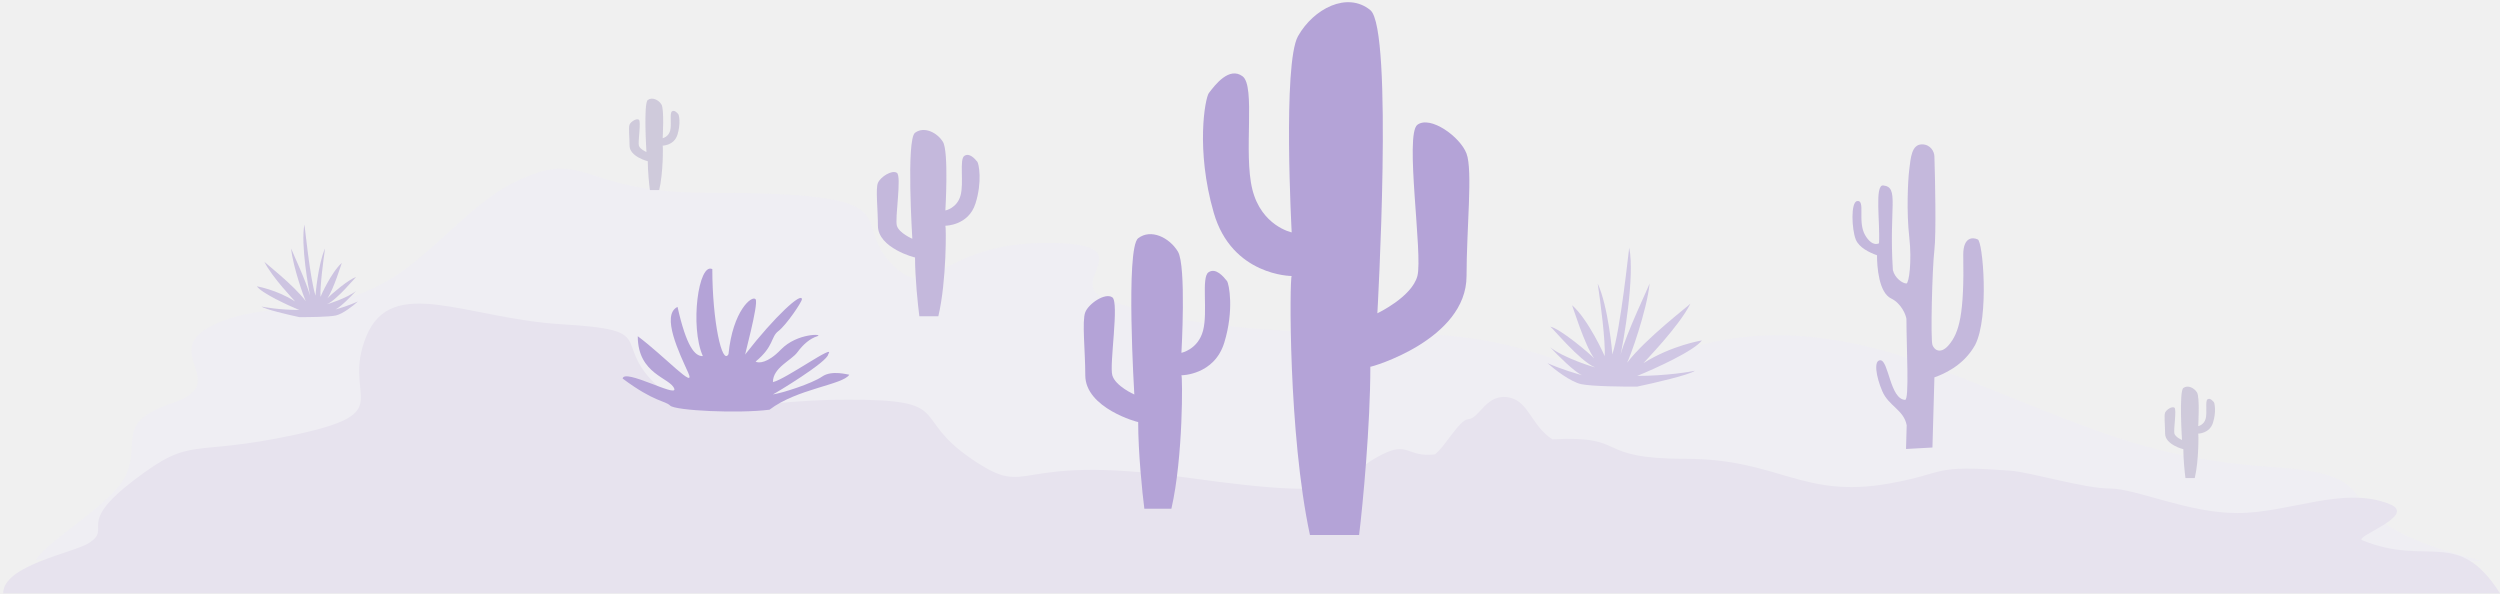
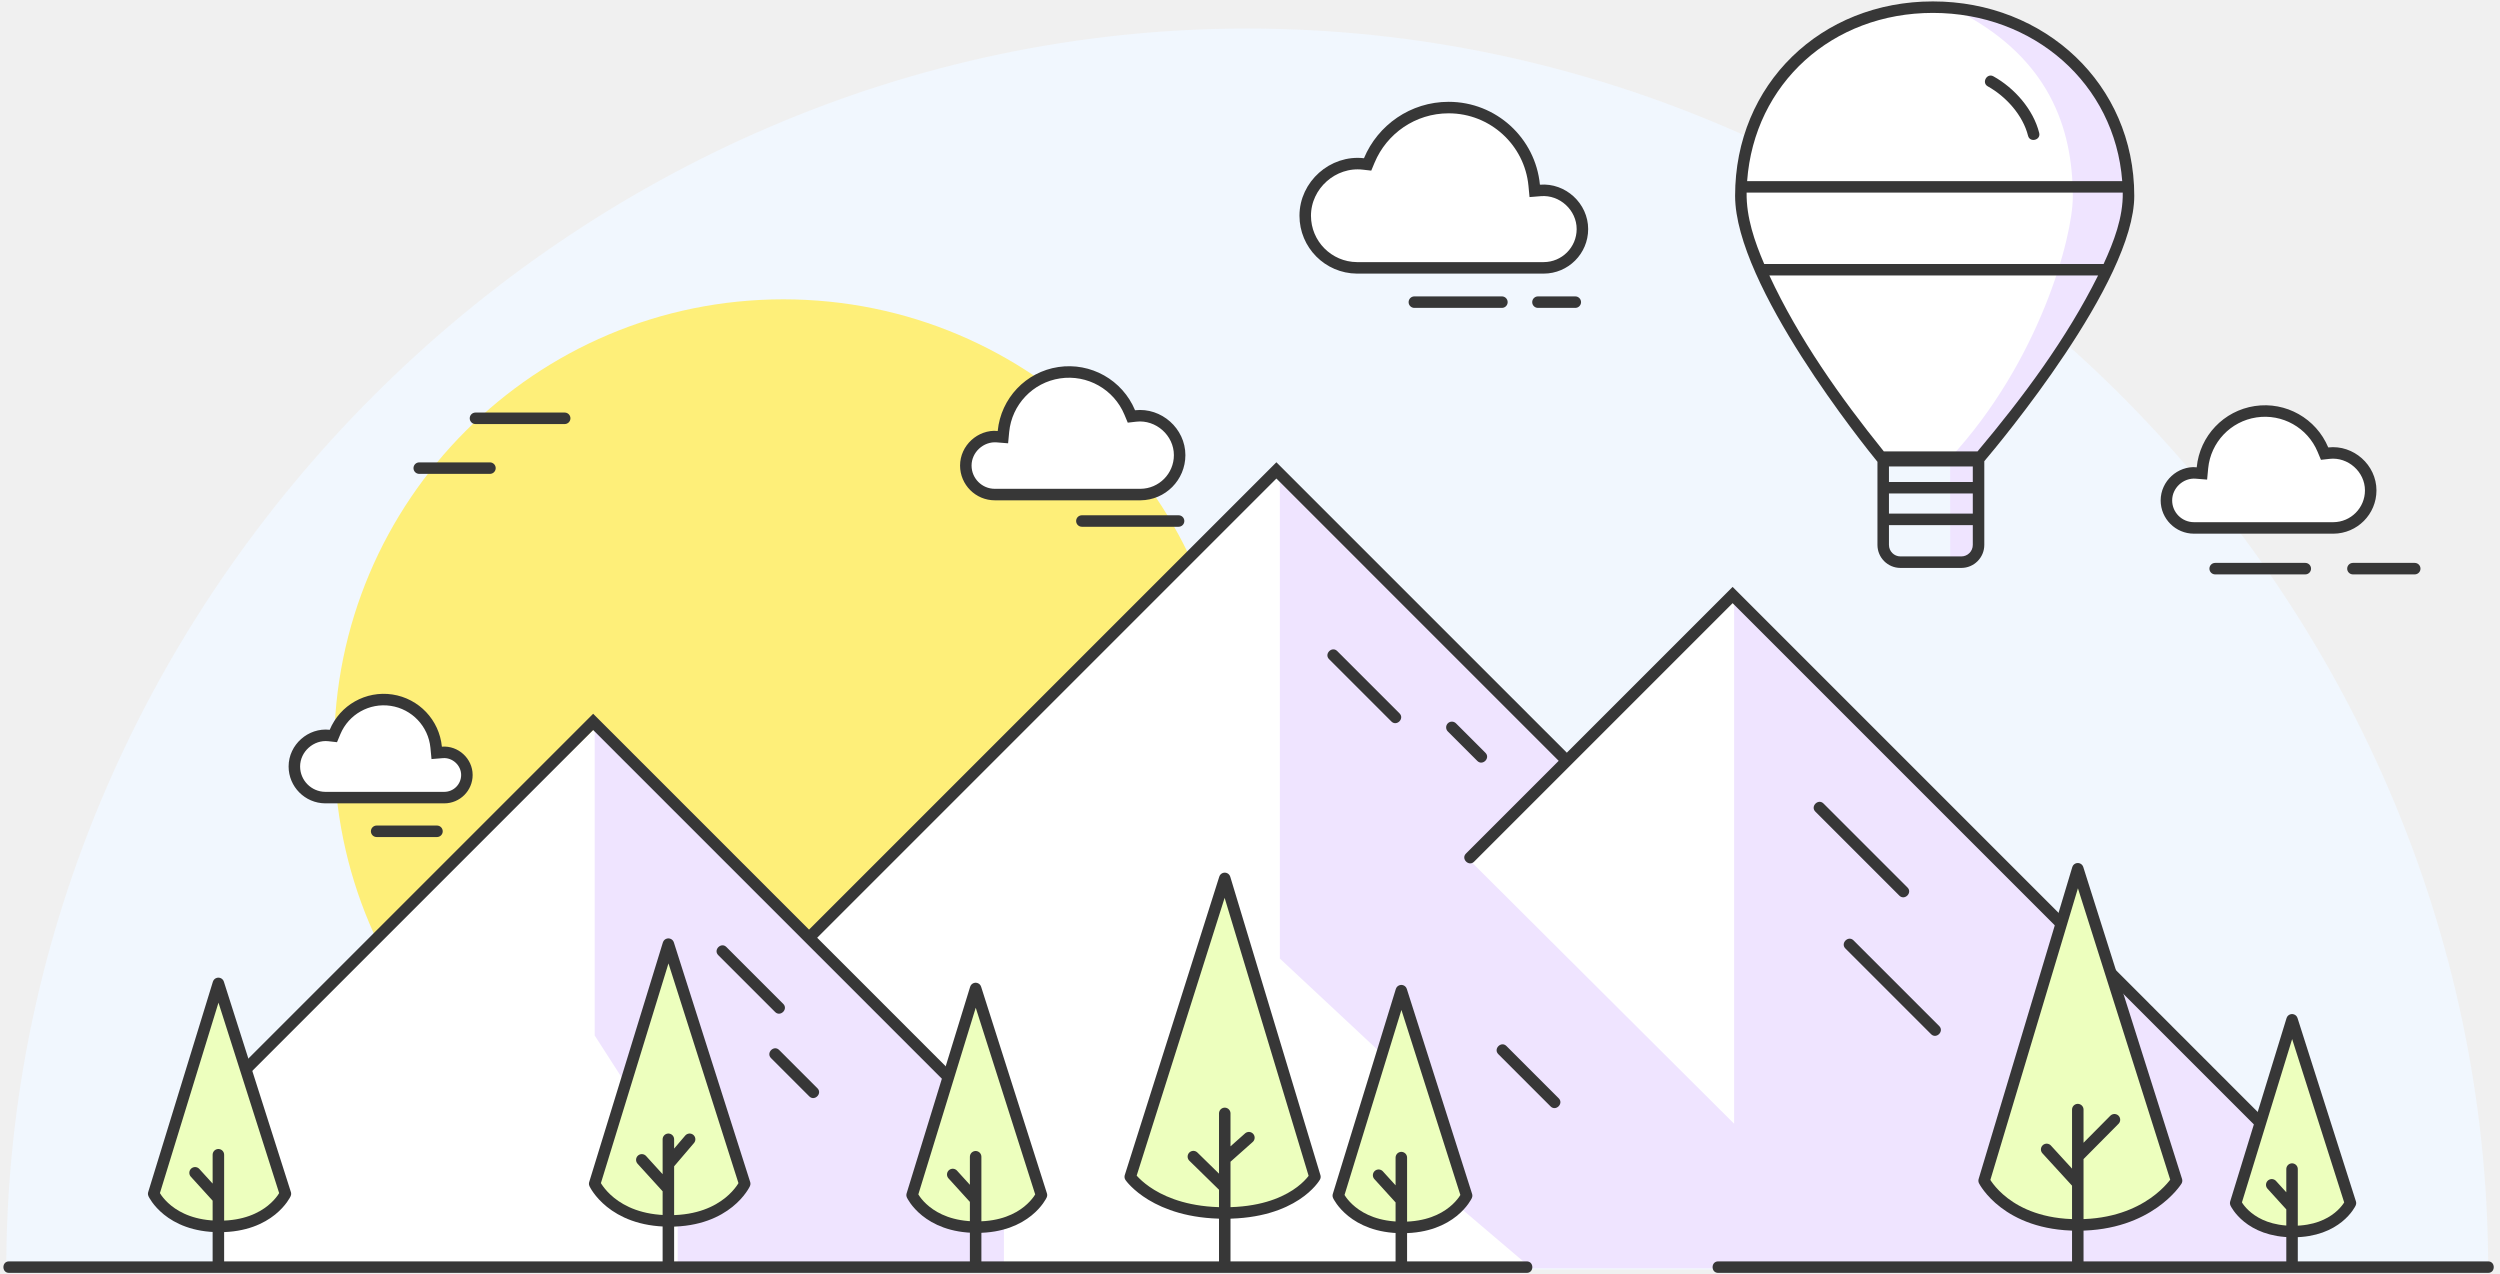
- <svg xmlns="http://www.w3.org/2000/svg" width="476" height="113" viewBox="0 0 476 113" fill="none">
-   <path d="M433.149 88.957C458.558 90.652 438.538 98.269 472.551 106.806L457.01 107.548L6.84 106.557C9.503 102.564 21.555 95.757 23.947 90.528C26.936 83.99 21.645 80.545 33.004 76.671C44.364 72.797 29.957 66.919 40.719 61.835C51.48 56.75 60.663 61.317 74.59 52.978C81.936 48.58 89.817 38.785 97.465 34.936C111.9 27.672 109.708 36.708 134.676 36.708C174.523 36.708 161.699 41.443 169.472 49.918C177.244 58.392 178.257 46.504 198.585 46.262C218.913 46.02 202.552 53.634 210.251 56.75C222.814 61.835 241.068 63.53 266.787 63.53C295.952 63.53 300.829 74.641 312.787 69.556C324.744 64.471 340.906 59.413 369.306 70.309C397.705 81.205 407.739 87.262 433.149 88.957Z" fill="#EFEEF3" />
-   <path d="M449.781 102.869C462.236 107.986 467.985 100.321 476 112.976H459.084H0.603C0.603 107.576 14.102 105.259 16.988 103.363C21.469 100.418 14.226 100.017 25.566 91.377C36.905 82.738 35.813 87.178 56.292 82.75C76.271 78.431 64.875 75.938 69.735 64.058C74.595 52.179 88.76 60.674 107.119 61.754C125.478 62.834 116.559 64.921 124.659 73.02C132.759 81.12 140.884 76.093 161.403 76.093C181.922 76.093 173.08 79.26 184.96 87.359C196.839 95.459 191.498 86.084 226.057 90.944C260.615 95.804 253.465 91.377 263.185 86.518C268.281 83.97 267.831 87.129 273.171 86.518C274.998 85.299 277.831 79.908 279.572 79.806C281.749 79.678 283.029 74.684 287.51 75.718C291.095 76.545 291.607 81.086 295.576 83.647C310.427 82.878 303.106 87.359 320.925 87.359C338.744 87.359 343.078 95.024 359.719 92.057C371.014 90.044 367.386 88.441 382.833 89.63C386.805 89.935 396.819 93.015 401.756 93.015C406.693 93.015 416.583 97.686 425.948 97.686C435.975 97.686 446.254 92.411 455.05 96.009C460.32 98.165 448.101 102.179 449.781 102.869Z" fill="#E7E3EE" />
-   <path d="M230.16 17.733C231.364 16.127 234.037 12.646 236.578 14.52C239.118 16.394 236.712 29.115 238.451 36.079C240.19 43.042 245.937 44.248 245.937 44.248C245.937 44.248 244.2 12.108 247.142 6.886C250.083 1.664 256.5 -1.685 260.913 1.931C265.325 5.547 262.25 59.648 262.25 59.648C262.25 59.648 268.802 56.567 269.871 52.55C270.94 48.534 267.411 25.58 269.871 23.759C272.331 21.938 278.026 26.037 279.23 29.25C280.435 32.463 279.23 43.549 279.23 52.55C279.23 64.736 260.913 69.959 260.913 69.825C260.913 80.967 259.486 96.057 258.773 101.86H249.414C245.269 82.576 245.536 52.818 245.937 52.55C245.937 52.55 234.573 52.55 231.096 40.498C227.619 28.445 229.462 18.665 230.16 17.733Z" fill="#B4A3D7" />
-   <path d="M233.616 53.507C232.955 52.679 231.485 50.885 230.088 51.851C228.691 52.817 230.014 59.374 229.058 62.963C228.102 66.552 224.942 67.174 224.942 67.174C224.942 67.174 225.897 50.608 224.28 47.916C222.663 45.224 219.135 43.499 216.709 45.362C214.283 47.226 215.974 75.111 215.974 75.111C215.974 75.111 212.371 73.523 211.784 71.453C211.196 69.383 213.136 57.552 211.784 56.613C210.431 55.674 207.3 57.787 206.638 59.443C205.976 61.099 206.638 66.813 206.638 71.453C206.638 77.734 216.709 80.426 216.709 80.357C216.709 86.1 217.493 93.877 217.885 96.868H223.031C225.31 86.929 225.163 71.591 224.942 71.453C224.942 71.453 231.19 71.453 233.102 65.241C235.013 59.028 234 53.987 233.616 53.507Z" fill="#B4A3D7" />
-   <path d="M186.086 30.805C185.622 30.243 184.59 29.026 183.61 29.681C182.63 30.336 183.559 34.784 182.888 37.219C182.217 39.653 179.999 40.075 179.999 40.075C179.999 40.075 180.67 28.838 179.535 27.012C178.4 25.186 175.924 24.015 174.222 25.279C172.52 26.544 173.706 45.459 173.706 45.459C173.706 45.459 171.178 44.382 170.766 42.978C170.353 41.574 171.715 33.548 170.766 32.911C169.817 32.275 167.619 33.708 167.155 34.831C166.69 35.955 167.155 39.831 167.155 42.978C167.155 47.238 174.222 49.065 174.222 49.018C174.222 52.913 174.772 58.189 175.047 60.218H178.658C180.257 53.476 180.154 43.072 179.999 42.978C179.999 42.978 184.384 42.978 185.725 38.764C187.067 34.55 186.356 31.13 186.086 30.805Z" fill="#C4B8DC" />
-   <path d="M421.528 76.585C421.3 76.309 420.794 75.712 420.313 76.033C419.832 76.355 420.288 78.537 419.958 79.732C419.629 80.927 418.541 81.134 418.541 81.134C418.541 81.134 418.87 75.619 418.313 74.723C417.756 73.827 416.541 73.253 415.706 73.873C414.87 74.493 415.452 83.776 415.452 83.776C415.452 83.776 414.212 83.248 414.009 82.559C413.807 81.87 414.475 77.931 414.009 77.618C413.544 77.306 412.465 78.009 412.237 78.561C412.009 79.112 412.237 81.014 412.237 82.559C412.237 84.65 415.706 85.546 415.706 85.523C415.706 87.434 415.976 90.024 416.111 91.019H417.883C418.667 87.711 418.617 82.605 418.541 82.559C418.541 82.559 420.693 82.559 421.351 80.491C422.009 78.422 421.66 76.744 421.528 76.585Z" fill="#CFCADB" />
-   <path d="M129.159 21.754C128.931 21.479 128.425 20.881 127.944 21.203C127.463 21.524 127.919 23.707 127.589 24.902C127.26 26.097 126.172 26.304 126.172 26.304C126.172 26.304 126.501 20.789 125.944 19.893C125.387 18.997 124.172 18.422 123.336 19.043C122.501 19.663 123.083 28.946 123.083 28.946C123.083 28.946 121.843 28.418 121.64 27.728C121.438 27.039 122.106 23.101 121.64 22.788C121.175 22.476 120.096 23.179 119.868 23.73C119.64 24.282 119.868 26.184 119.868 27.728C119.868 29.819 123.336 30.715 123.336 30.692C123.336 32.604 123.606 35.194 123.741 36.189H125.514C126.298 32.88 126.248 27.774 126.172 27.728C126.172 27.728 128.323 27.728 128.982 25.66C129.64 23.592 129.291 21.914 129.159 21.754Z" fill="#CFCADB" />
-   <path d="M376.064 65.681C378.794 60.404 377.528 45.77 376.548 45.585C375.651 45.147 373.846 45.094 373.803 48.382C374.019 59.801 373.054 63.319 371.058 65.681C369.547 67.47 368.313 66.709 367.937 65.681C367.56 64.654 367.883 51.18 368.313 47.526C368.658 44.603 368.457 34.375 368.313 29.827C368.313 28.837 367.538 27.486 365.945 27.486C363.954 27.486 363.792 30.113 363.523 32.282C363.254 34.452 362.985 40.389 363.523 45.128C364.061 49.867 363.447 53.977 362.985 53.977C362.263 53.977 360.758 52.954 360.401 51.408C359.639 39.289 361.666 35.647 358.571 35.308C356.884 35.123 358.004 42.418 357.764 46.327C356.636 46.828 355.697 45.752 355.127 44.785C353.62 42.229 355.234 38.048 353.62 38.277C352.325 38.46 352.59 43.722 353.331 45.585C353.953 47.149 355.947 48.086 357.382 48.6C357.382 50.77 357.71 55.69 360.078 56.832C361.973 57.745 362.895 59.92 362.985 60.738C362.985 65.953 363.566 76.307 362.716 76.129C359.885 76.004 359.594 68.65 358.033 68.593C356.706 68.545 357.178 71.672 358.395 74.498C359.612 77.323 362.499 78.06 363.033 80.963L362.908 85.486L367.937 85.207L368.313 71.847C369.82 71.315 373.803 69.75 376.064 65.681Z" fill="#C4B8DC" />
-   <path d="M56.975 59.022C54.689 58.074 49.875 55.845 48.909 54.515C48.822 54.515 52.575 55.084 56.198 57.403C56.155 57.315 51.755 52.765 50.332 49.833C50.289 49.92 55.879 54.206 58.231 57.352C57.901 56.746 55.794 50.872 55.423 47.305C55.421 47.299 55.421 47.296 55.422 47.295C55.422 47.298 55.423 47.302 55.423 47.305C55.497 47.588 58.384 53.753 59.041 56.332C58.746 54.934 57.216 46.433 57.967 42.745C58.01 42.876 59.045 53.202 60.08 56.309C60.037 56.309 60.555 50.27 61.892 47.295C61.547 49.629 60.891 54.742 61.029 56.528C60.986 56.528 63.057 51.846 65.084 50.052C65.042 50.094 63.529 55.11 62.335 56.79C62.97 56.115 66.483 53.079 67.801 52.765C67.586 52.852 64.135 57.14 62.237 57.928C62.237 57.971 66.162 56.746 67.801 55.39C66.829 56.454 64.855 58.452 63.875 58.921C64.588 58.721 66.307 58.221 68.147 57.403C67.298 58.176 65.265 59.792 63.919 60.072C62.574 60.352 58.729 60.393 56.975 60.378C54.861 59.926 50.462 58.89 49.771 58.365C50.332 58.497 53.395 59.022 56.975 59.022Z" fill="#CDC4E1" />
-   <path d="M146.517 78.007C151.737 74.003 160.524 73.267 161.701 71.344C161.714 71.344 161.716 71.34 161.708 71.332C161.706 71.336 161.703 71.34 161.701 71.344C161.485 71.356 158.378 70.412 156.55 71.687C154.615 73.036 148.81 74.883 147.162 75.096C147.52 74.954 157.697 68.846 157.697 67.426C159.273 65.224 149.527 72.255 147.162 72.752C147.162 69.982 150.674 68.633 151.821 67.071C152.967 65.508 154.256 64.443 155.617 64.017C156.979 63.591 151.82 63.307 148.667 66.574C146.144 69.187 144.415 69.178 143.866 68.846C147.413 65.921 146.711 64.161 148.215 63.025C149.72 61.888 152.68 57.491 152.68 56.983C152.68 55.545 147.622 60.124 141.931 67.426C141.429 68.846 144.511 57.83 143.866 56.983C143.221 56.135 139.517 59.117 138.706 67.426C137.488 69.698 135.625 61.102 135.625 51.241C132.988 49.896 131.331 62.215 133.822 67.8C132.317 67.871 130.693 66.002 129.003 58.435C125.776 59.986 129.441 67.426 131.039 70.977C132.596 74.436 126.563 67.852 121.431 64.017C121.431 71.332 127.671 71.9 128.388 74.03C128.961 75.735 118.821 70.101 118.553 72.08C124.623 76.607 126.625 76.26 127.599 77.226C128.574 78.192 140.617 78.765 146.517 78.007Z" fill="#B4A3D7" />
-   <path d="M311.718 71.574C315.211 70.152 322.566 66.809 324.045 64.813C324.05 64.811 324.05 64.811 324.047 64.811C324.046 64.811 324.046 64.812 324.045 64.813C323.886 64.856 318.301 65.753 312.905 69.145C312.97 69.013 319.675 62.205 321.861 57.805C321.869 57.795 321.873 57.788 321.871 57.785C321.868 57.792 321.864 57.798 321.861 57.805C321.528 58.224 313.306 64.461 309.798 69.068C310.302 68.16 313.523 59.344 314.09 53.991C314.092 53.983 314.093 53.978 314.091 53.977C314.091 53.981 314.09 53.986 314.09 53.991C313.976 54.416 309.563 63.668 308.559 67.537C309.01 65.441 311.349 52.683 310.202 47.148C310.136 47.345 308.555 62.824 306.974 67.495C307.01 67.198 306.211 58.366 304.202 53.977C304.729 57.479 305.732 65.152 305.521 67.831C305.587 67.831 302.422 60.806 299.323 58.113C299.387 58.177 301.7 65.704 303.525 68.226C302.554 67.213 297.184 62.657 295.17 62.184C295.499 62.316 300.774 68.751 303.675 69.933C303.675 69.998 297.675 68.16 295.17 66.124C296.657 67.72 299.674 70.719 301.171 71.423C300.082 71.123 297.454 70.373 294.642 69.145C295.939 70.305 299.046 72.73 301.103 73.15C303.16 73.57 309.037 73.632 311.718 73.61C314.948 72.931 321.673 71.377 322.728 70.589C321.871 70.786 317.19 71.574 311.718 71.574Z" fill="#D0C7E4" />
+ <svg xmlns="http://www.w3.org/2000/svg" width="326" height="166" fill="none">
+   <path d="M324.459 165.543c0-88.14-73.679-161.82-161.82-161.82C74.576 3.723.819 77.48.819 165.543h323.64Z" fill="#F1F7FE" />
+   <circle cx="102.154" cy="97.617" r="58.584" fill="#FEEF79" />
+   <path d="M28.692 142.483v22.744h270.31l-.995-15.66-71.834-71.585-21.873 21.5-37.905-37.035-60.898 59.903-27.963-27.342-48.842 47.475Z" fill="#fff" />
+   <path d="M166.892 124.994V62.82l37.573 36.35-12.973 12.851 34.636 34.514V77.996l72.822 73.434v13.953h-99.258L181.7 150.084v-11.26l-14.808-13.83ZM77.548 135.026V95.34l53.366 52.615v17.588H88.371v-13.68l-10.823-16.837Z" fill="#EFE4FF" />
+   <path fill-rule="evenodd" clip-rule="evenodd" d="m166.442 60.28 37.872 37.871 21.62-21.62 71.649 71.648c.684.684-.377 1.745-1.061 1.061l-70.588-70.588-33.714 33.714c-.684.684-1.744-.377-1.06-1.06l12.093-12.094L166.442 62.4l-59.883 59.882 18.877 18.878c.684.684-.376 1.744-1.06 1.06L77.348 95.194l-44.984 44.984c-.684.684-1.745-.376-1.06-1.06l46.045-46.045 28.15 28.15 60.943-60.944Zm7.931 24.617 8.125 8.126c.684.684-.376 1.744-1.06 1.06l-8.126-8.126c-.684-.683.377-1.744 1.061-1.06Zm14.423 9.424a.75.75 0 0 1 1.061 0l3.845 3.845c.684.684-.376 1.745-1.06 1.06l-3.846-3.844a.752.752 0 0 1 0-1.061Zm48.987 10.455 10.955 10.955c.684.684-.377 1.745-1.061 1.061l-10.955-10.955c-.684-.684.377-1.745 1.061-1.061Zm3.917 17.848 11.173 11.172c.684.684-.376 1.745-1.06 1.061l-11.173-11.173c-.684-.684.376-1.744 1.06-1.06Zm-146.98.865 7.417 7.417c.684.684-.376 1.745-1.06 1.061l-7.418-7.417c-.684-.684.377-1.745 1.061-1.061Zm101.718 12.91 6.82 6.82c.684.684-.377 1.744-1.061 1.06l-6.819-6.82c-.684-.683.376-1.744 1.06-1.06Zm-94.839.516 4.994 4.994c.684.684-.376 1.744-1.06 1.061l-4.994-4.995c-.684-.683.376-1.744 1.06-1.06ZM1.169 164.484H199.09c.968 0 .968 1.5 0 1.5H1.17c-.967 0-.967-1.5 0-1.5Zm222.879 0h100.411c.967 0 .967 1.5 0 1.5H224.048c-.967 0-.967-1.5 0-1.5Z" fill="#373737" />
+   <path d="m28.477 128.235 8.74 27.436s-1.976 4.256-8.588 4.256l-.152-.001c-6.49-.065-8.436-4.255-8.436-4.255l8.436-27.436Z" fill="#EDFFBE" />
+   <path d="M28.477 165.095v-8.816m0-5.7v5.7m-3.04-3.344 3.04 3.344m-8.436-.608 8.436-27.436 8.74 27.436s-1.976 4.256-8.588 4.256c-6.612 0-8.588-4.256-8.588-4.256Z" stroke="#373737" stroke-width="1.5" stroke-linecap="round" stroke-linejoin="round" />
+   <path d="m127.223 128.899 8.582 26.941s-1.94 4.18-8.433 4.18l-.149-.001c-6.374-.063-8.285-4.179-8.285-4.179l8.285-26.941Z" fill="#EDFFBE" />
+   <path d="M127.223 165.095v-8.658m0-5.597v5.597m-2.986-3.283 2.986 3.283m-8.285-.597 8.285-26.941 8.582 26.941s-1.94 4.18-8.433 4.18-8.434-4.18-8.434-4.18Z" stroke="#373737" stroke-width="1.5" stroke-linecap="round" stroke-linejoin="round" />
+   <path d="m298.883 132.984 7.614 23.901s-1.721 3.707-7.481 3.707h-.133c-5.654-.056-7.349-3.707-7.349-3.707l7.349-23.901Z" fill="#EDFFBE" />
+   <path d="M298.883 165.095v-7.681m0-4.965v4.965m-2.648-2.913 2.648 2.913m-7.349-.529 7.349-23.901 7.614 23.901s-1.721 3.707-7.481 3.707c-5.761 0-7.482-3.707-7.482-3.707Z" stroke="#373737" stroke-width="1.5" stroke-linecap="round" stroke-linejoin="round" />
+   <path d="m159.708 114.543 11.758 38.913s-2.69 4.718-11.758 4.718-12.322-4.718-12.322-4.718l12.322-38.913Z" fill="#EDFFBE" />
+   <path d="M159.708 165.095v-10.268m0-9.64v5.965m-4.093-.329 4.093 4.004m0 0v-3.675m0 0 3.148-2.798m-15.47 5.102 12.322-38.913 11.758 38.913s-2.69 4.718-11.758 4.718-12.322-4.718-12.322-4.718Z" stroke="#373737" stroke-width="1.5" stroke-linecap="round" stroke-linejoin="round" />
+   <path d="m182.733 129.184 8.514 26.729s-1.925 4.147-8.367 4.147l-.147-.001c-6.324-.063-8.219-4.146-8.219-4.146l8.219-26.729Z" fill="#EDFFBE" />
+   <path d="M182.733 165.095v-8.589m0-5.553v5.553m-2.962-3.258 2.962 3.258m-8.219-.593 8.219-26.729 8.514 26.729s-1.925 4.147-8.367 4.147c-6.442 0-8.366-4.147-8.366-4.147Z" stroke="#373737" stroke-width="1.5" stroke-linecap="round" stroke-linejoin="round" />
+   <path d="m87.156 123.116 9.953 31.246s-2.25 4.847-9.78 4.847l-.173-.001c-7.393-.073-9.608-4.846-9.608-4.846l9.608-31.246Z" fill="#EDFFBE" />
+   <path d="M87.156 165.095v-10.041m0-6.491v3.246m-3.463-.563 3.463 3.808m0 0v-3.245m0 0 2.77-3.246m-12.378 5.799 9.608-31.246 9.953 31.246s-2.25 4.847-9.78 4.847c-7.531 0-9.781-4.847-9.781-4.847Z" stroke="#373737" stroke-width="1.5" stroke-linecap="round" stroke-linejoin="round" />
+   <path d="m270.943 113.287 12.881 40.674s-3.587 5.773-12.881 5.773-12.212-5.773-12.212-5.773l12.212-40.674Z" fill="#EDFFBE" />
+   <path d="M270.943 165.095v-10.777m0-9.626v6.144m-4.058-.952 4.058 4.434m0 0v-3.482m0 0 4.78-4.821m-16.992 7.946 12.212-40.674 12.881 40.674s-3.587 5.773-12.881 5.773-12.212-5.773-12.212-5.773Z" stroke="#373737" stroke-width="1.5" stroke-linecap="round" stroke-linejoin="round" />
+   <path fill-rule="evenodd" clip-rule="evenodd" d="M183.682 39.4a.75.75 0 0 1 .75-.75h11.417a.75.75 0 0 1 0 1.5h-11.417a.75.75 0 0 1-.75-.75Zm16.118 0a.75.75 0 0 1 .75-.75h4.868a.75.75 0 1 1 0 1.5h-4.868a.75.75 0 0 1-.75-.75ZM61.253 54.547a.75.75 0 0 1 .75-.75h11.632a.75.75 0 0 1 0 1.5H62.003a.75.75 0 0 1-.75-.75Zm-7.334 6.497a.75.75 0 0 1 .75-.75h9.22a.75.75 0 0 1 0 1.5h-9.22a.75.75 0 0 1-.75-.75Zm86.408 6.897a.75.75 0 0 1 .75-.75h12.61a.75.75 0 0 1 0 1.5h-12.61a.75.75 0 0 1-.75-.75Zm147.781 6.211a.75.75 0 0 1 .75-.75h11.752a.75.75 0 0 1 0 1.5h-11.752a.75.75 0 0 1-.75-.75Zm17.964 0a.75.75 0 0 1 .75-.75h8.059a.75.75 0 0 1 0 1.5h-8.059a.75.75 0 0 1-.75-.75ZM48.365 108.401a.75.75 0 0 1 .75-.75h7.867a.75.75 0 0 1 0 1.5h-7.867a.75.75 0 0 1-.75-.75Z" fill="#373737" />
+   <path d="m57.683 98.114-.738.06-.07-.736a6.874 6.874 0 0 0-13.187-1.984l-.217.52-.56-.064c-2.362-.269-4.527 1.648-4.527 4.036a4.062 4.062 0 0 0 4.03 4.062H57.931a2.952 2.952 0 0 0 2.952-2.952c0-1.698-1.511-3.082-3.2-2.942ZM130.042 56.939l.738.06.07-.736a8.585 8.585 0 0 1 16.468-2.478l.217.52.56-.064c2.992-.34 5.73 2.084 5.73 5.108a5.142 5.142 0 0 1-5.102 5.142H129.725a3.783 3.783 0 0 1-3.783-3.783c0-2.177 1.935-3.948 4.1-3.77ZM286.392 61.673l.738.06.07-.736a8.19 8.19 0 0 1 15.71-2.364l.217.52.56-.063c2.847-.324 5.453 1.983 5.453 4.86 0 2.69-2.17 4.872-4.855 4.892H286.091a3.591 3.591 0 0 1-3.591-3.59c0-2.067 1.837-3.75 3.892-3.58ZM200.866 24.832l-.738.06-.07-.736c-.543-5.683-5.331-10.129-11.157-10.129-4.659 0-8.656 2.844-10.347 6.893l-.217.52-.56-.063c-3.957-.45-7.576 2.752-7.576 6.754a6.798 6.798 0 0 0 6.746 6.798H201.289a5.058 5.058 0 0 0 5.058-5.057c0-2.914-2.585-5.28-5.481-5.04Z" fill="#fff" stroke="#373737" stroke-width="1.5" />
+   <path d="M278.31 25.533c0 11.906-19.745 34.83-19.745 34.83h-13.628s-18.681-22.57-18.681-34.83c0-14.574 11.217-25.35 25.791-25.35s26.263 10.776 26.263 25.35Z" fill="#fff" />
+   <path d="M270.294 25.66c0-9.268-3.306-17.859-14.108-23.78 11.622 0 20.88 12.316 20.88 23.78 0 9.209-12.175 25.882-19.131 34.199l-.554 13.215h-3.077l.001-13.364c11.623-12.553 15.989-28.764 15.989-34.05Z" fill="#EFE4FF" />
+   <path d="M265.912 17.338c-.77-3.078-3.227-5.86-5.974-7.387-.846-.47-1.574.842-.729 1.311 2.386 1.326 4.578 3.763 5.248 6.44.234.938 1.689.575 1.455-.364Z" fill="#373737" />
+   <path fill-rule="evenodd" clip-rule="evenodd" d="M244.82 60.22v10.838a3 3 0 0 0 3 3h7.933a3 3 0 0 0 3-3V60.142c2.017-2.379 19.557-23.387 19.557-34.61 0-14.573-11.689-25.349-26.263-25.349-14.574 0-25.791 10.776-25.791 25.35 0 11.692 16.989 32.76 18.564 34.688Zm-14.767-25.796c-1.254-2.93-2.344-6.081-2.294-9.307h49.048c.053 3.244-1.163 6.404-2.498 9.307h-44.256Zm-2.228-10.807h48.913c-.969-12.7-11.528-21.934-24.691-21.934-13.13 0-23.292 9.205-24.222 21.934Zm2.899 12.307h42.866c-4.123 8.272-9.789 15.876-15.721 22.939h-12.218c-5.694-7.07-11.088-14.692-14.927-22.939Zm26.529 24.907H246.32v2.02h10.933v-2.02Zm-10.933 6.147V64.35h10.933v2.627H246.32Zm0 1.5h10.933v2.58a1.5 1.5 0 0 1-1.5 1.5h-7.933a1.5 1.5 0 0 1-1.5-1.5v-2.58Z" fill="#373737" />
</svg>
